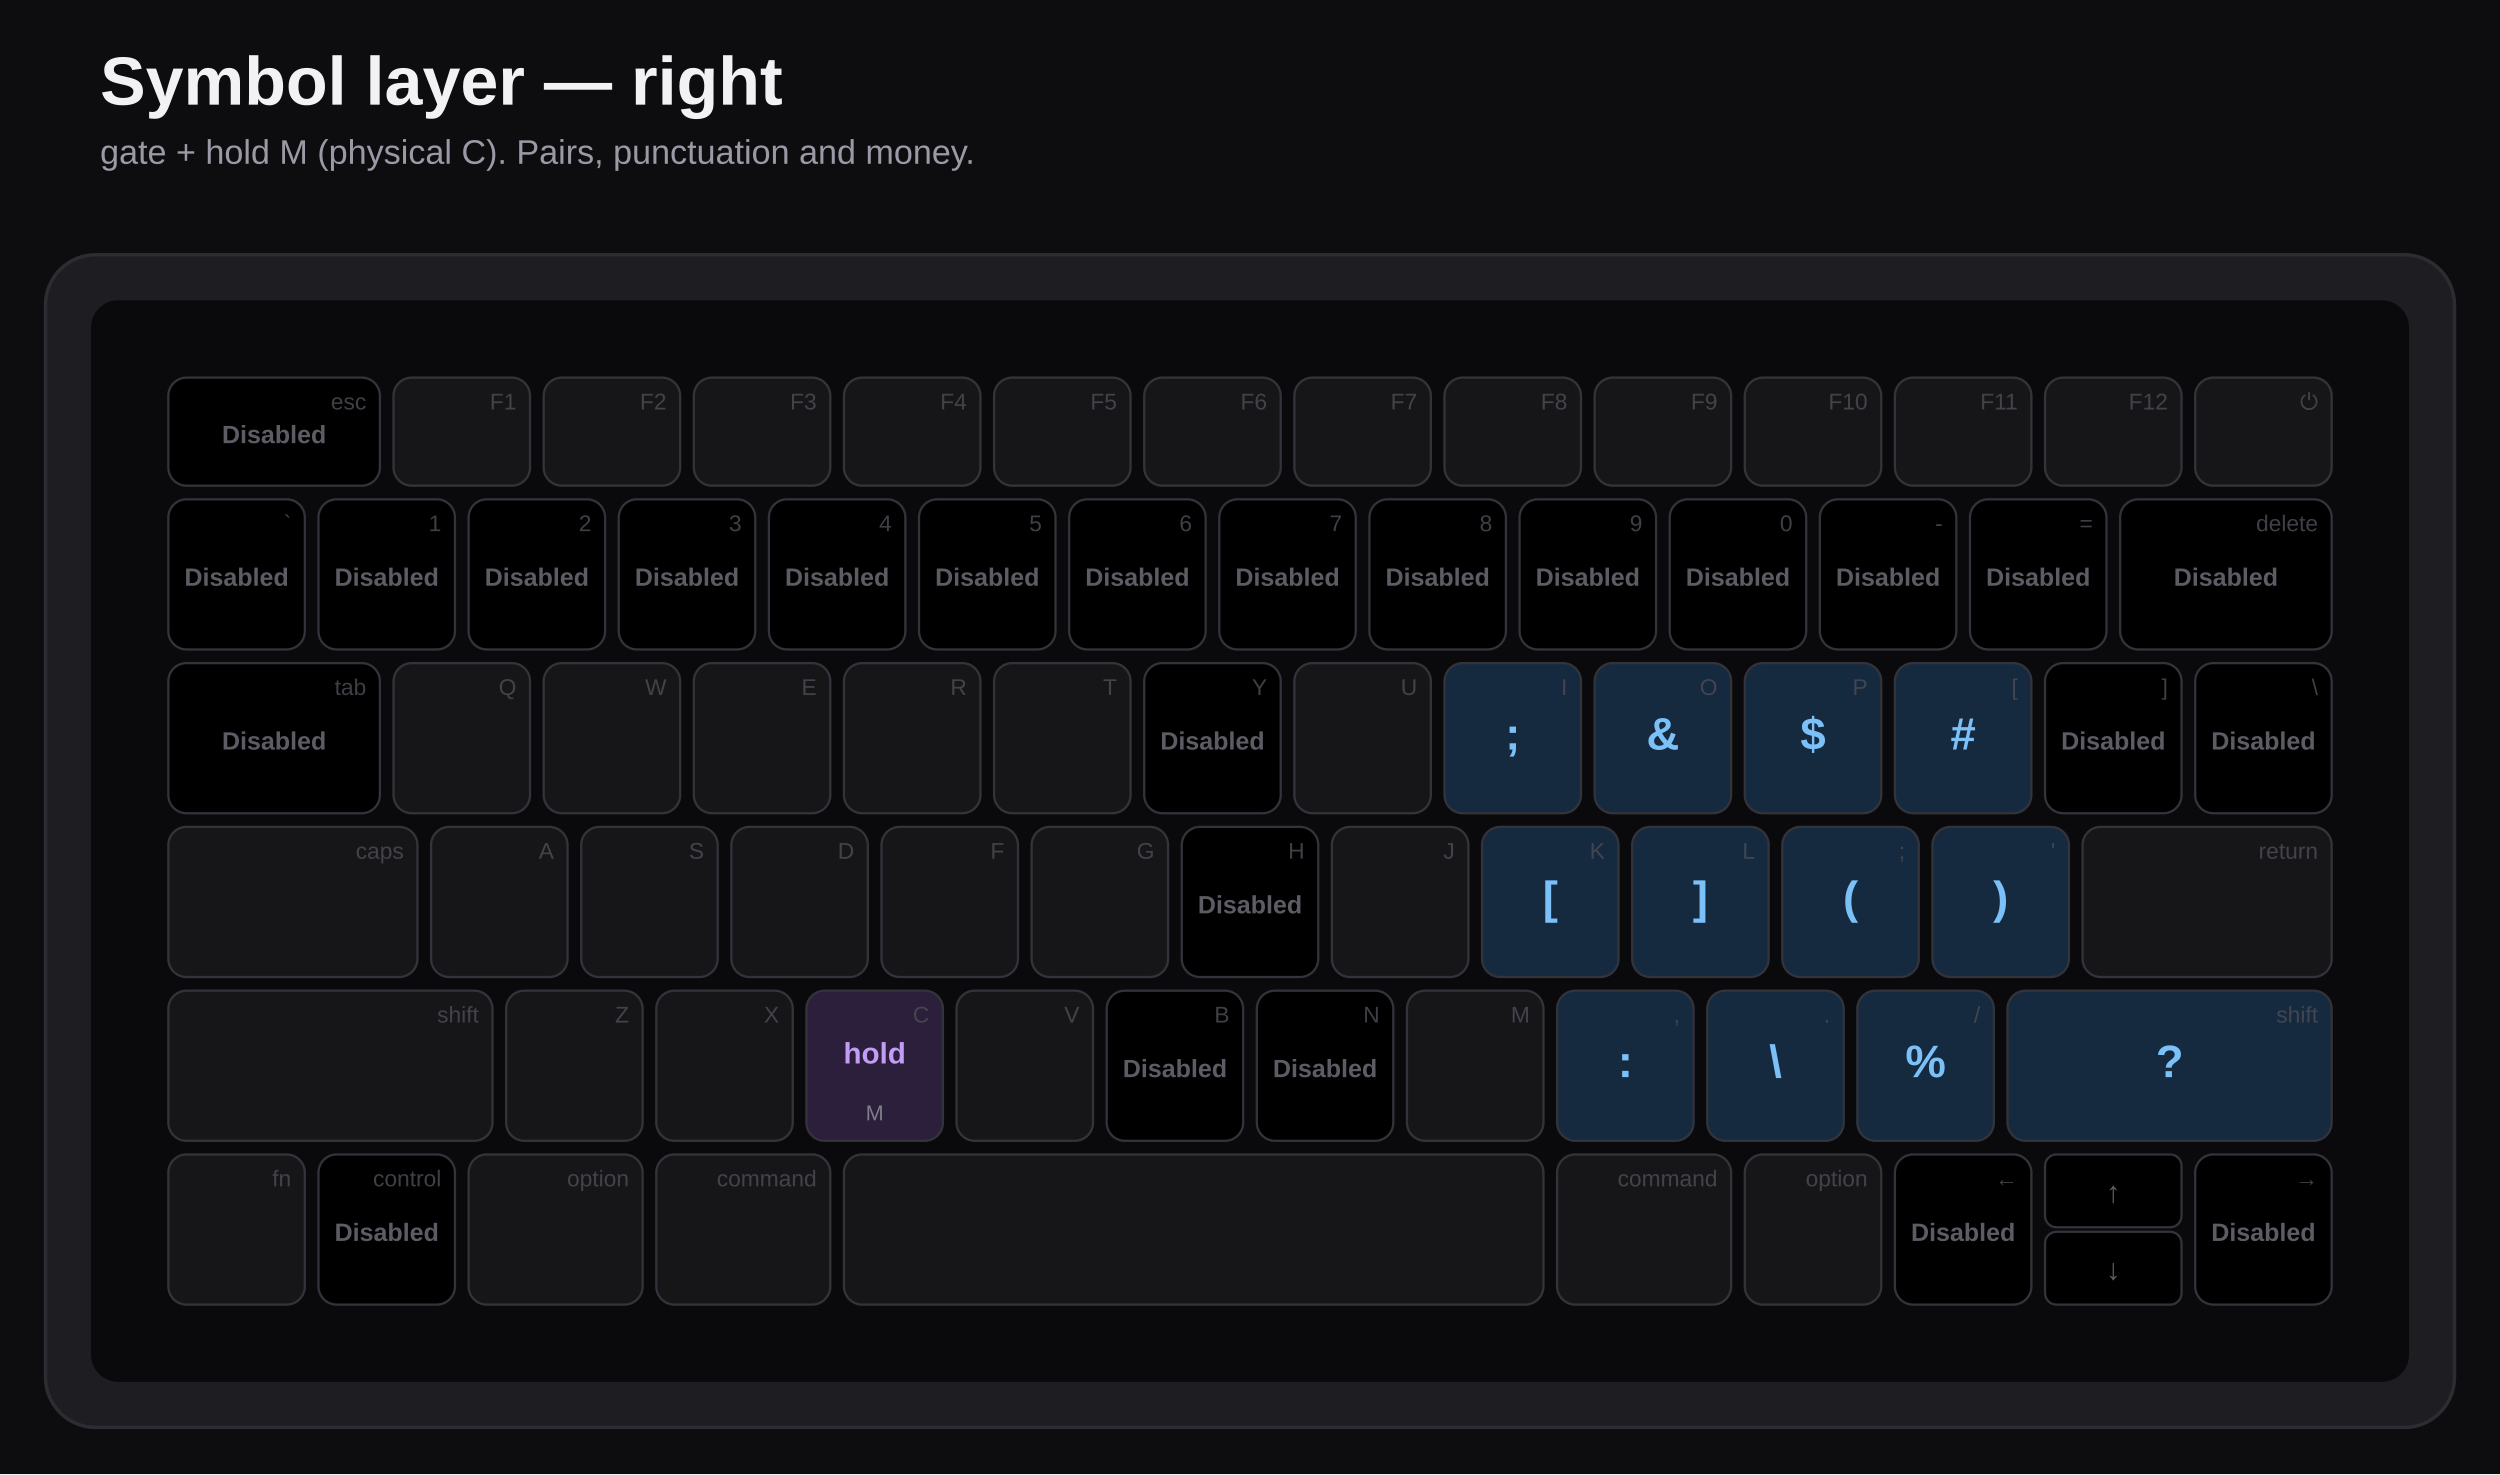
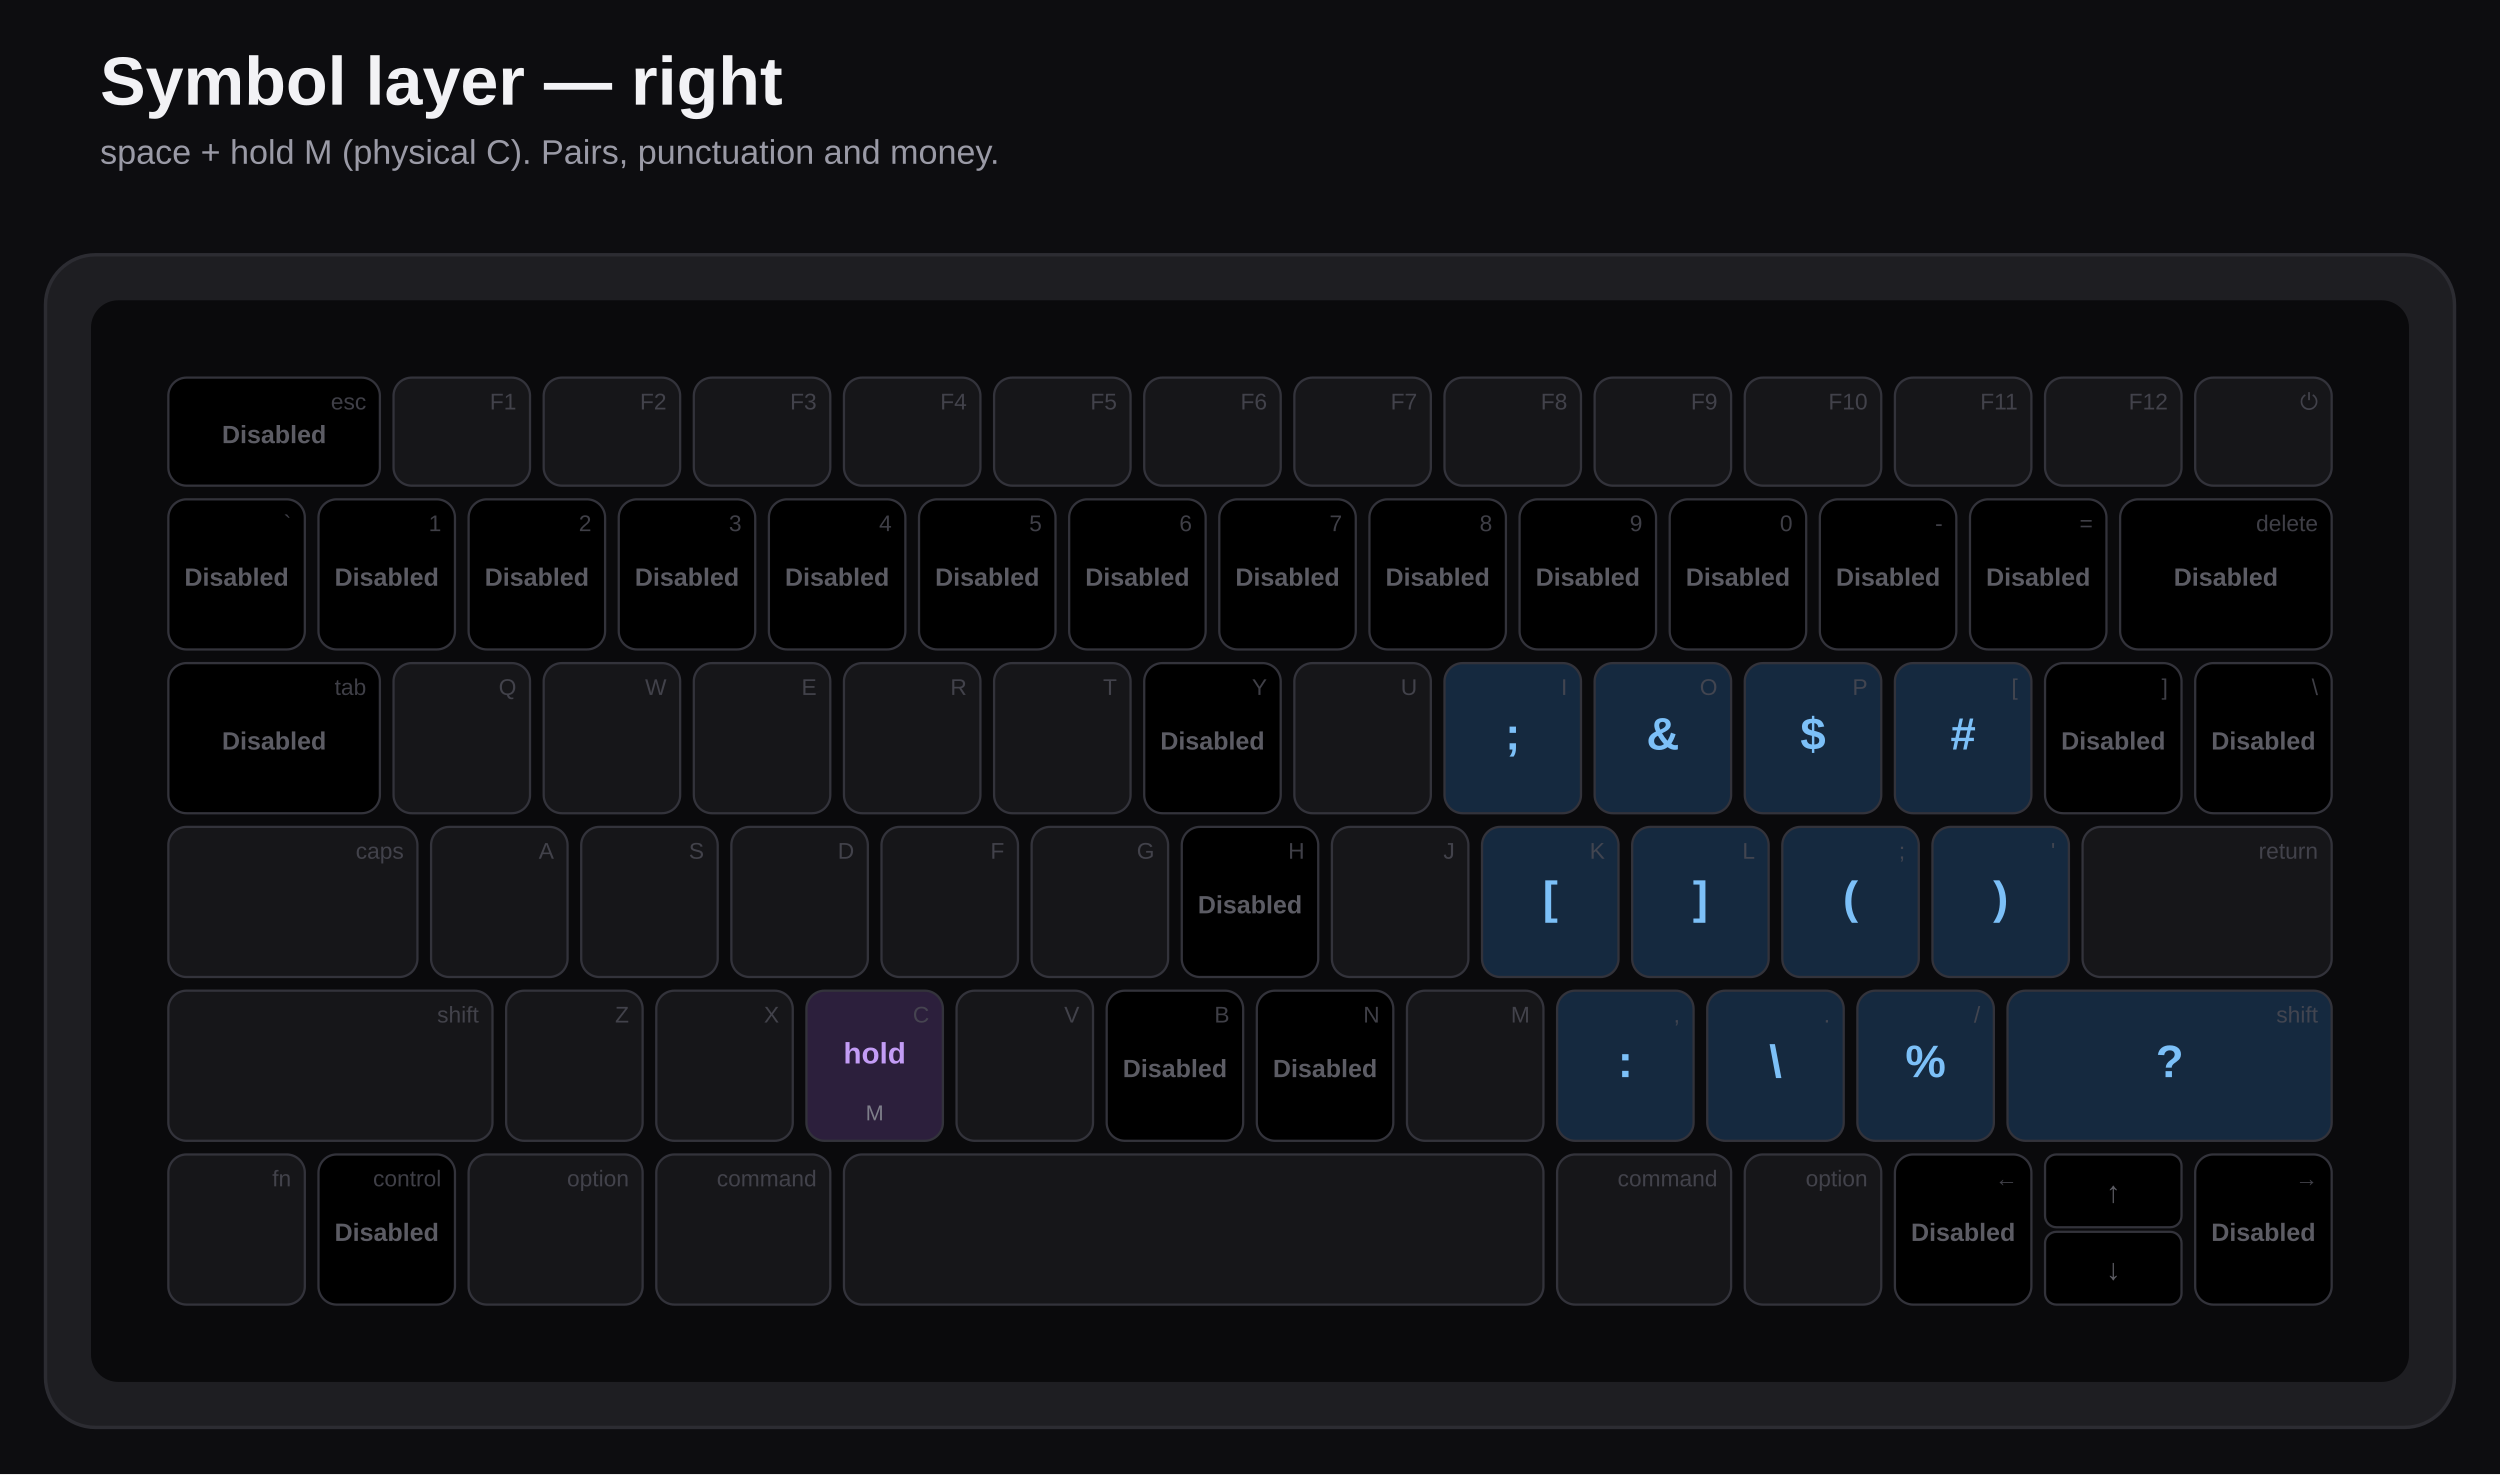
<svg xmlns="http://www.w3.org/2000/svg" width="1099" height="648" viewBox="0 0 1099 648" role="img" aria-label="Symbol layer — right layer of the splitmac">
  <rect width="1099" height="648" fill="#0d0d10" />
  <text x="44.0" y="46.0" fill="#f2f2f5" font-size="30" font-weight="700" text-anchor="start" opacity="1.0" font-family="-apple-system, BlinkMacSystemFont, 'SF Pro Text', 'Helvetica Neue', Arial, sans-serif">Symbol layer — right</text>
-   <text x="44.0" y="72.0" fill="#9a9aa6" font-size="15" font-weight="400" text-anchor="start" opacity="1.0" font-family="-apple-system, BlinkMacSystemFont, 'SF Pro Text', 'Helvetica Neue', Arial, sans-serif">gate + hold M (physical C). Pairs, punctuation and money.</text>
+   <text x="44.0" y="72.0" fill="#9a9aa6" font-size="15" font-weight="400" text-anchor="start" opacity="1.0" font-family="-apple-system, BlinkMacSystemFont, 'SF Pro Text', 'Helvetica Neue', Arial, sans-serif">space + hold M (physical C). Pairs, punctuation and money.</text>
  <rect x="20.0" y="112.0" width="1059.0" height="515.5" rx="22" fill="#1e1e22" stroke="#2c2c32" stroke-width="1.5" />
  <rect x="40.0" y="132.0" width="1019.0" height="475.5" rx="12" fill="#0a0a0c" />
  <rect x="74.0" y="166.0" width="93.0" height="47.5" rx="8" fill="#000000" stroke="#33333b" stroke-width="1" />
  <text x="161.0" y="180.0" fill="#4a4a53" font-size="10" font-weight="500" text-anchor="end" opacity="0.85" font-family="-apple-system, BlinkMacSystemFont, 'SF Pro Text', 'Helvetica Neue', Arial, sans-serif">esc</text>
  <text x="120.5" y="194.8" fill="#5c5c64" font-size="11" font-weight="600" text-anchor="middle" opacity="1.0" font-family="-apple-system, BlinkMacSystemFont, 'SF Pro Text', 'Helvetica Neue', Arial, sans-serif">Disabled</text>
  <rect x="173.0" y="166.0" width="60.0" height="47.5" rx="8" fill="#161619" stroke="#33333b" stroke-width="1" />
  <text x="227.0" y="180.0" fill="#4a4a53" font-size="10" font-weight="500" text-anchor="end" opacity="0.85" font-family="-apple-system, BlinkMacSystemFont, 'SF Pro Text', 'Helvetica Neue', Arial, sans-serif">F1</text>
  <rect x="239.0" y="166.0" width="60.0" height="47.5" rx="8" fill="#161619" stroke="#33333b" stroke-width="1" />
  <text x="293.0" y="180.0" fill="#4a4a53" font-size="10" font-weight="500" text-anchor="end" opacity="0.85" font-family="-apple-system, BlinkMacSystemFont, 'SF Pro Text', 'Helvetica Neue', Arial, sans-serif">F2</text>
  <rect x="305.0" y="166.0" width="60.0" height="47.5" rx="8" fill="#161619" stroke="#33333b" stroke-width="1" />
  <text x="359.0" y="180.0" fill="#4a4a53" font-size="10" font-weight="500" text-anchor="end" opacity="0.85" font-family="-apple-system, BlinkMacSystemFont, 'SF Pro Text', 'Helvetica Neue', Arial, sans-serif">F3</text>
  <rect x="371.0" y="166.0" width="60.0" height="47.5" rx="8" fill="#161619" stroke="#33333b" stroke-width="1" />
  <text x="425.0" y="180.0" fill="#4a4a53" font-size="10" font-weight="500" text-anchor="end" opacity="0.85" font-family="-apple-system, BlinkMacSystemFont, 'SF Pro Text', 'Helvetica Neue', Arial, sans-serif">F4</text>
  <rect x="437.0" y="166.0" width="60.0" height="47.5" rx="8" fill="#161619" stroke="#33333b" stroke-width="1" />
  <text x="491.0" y="180.0" fill="#4a4a53" font-size="10" font-weight="500" text-anchor="end" opacity="0.85" font-family="-apple-system, BlinkMacSystemFont, 'SF Pro Text', 'Helvetica Neue', Arial, sans-serif">F5</text>
  <rect x="503.0" y="166.0" width="60.0" height="47.5" rx="8" fill="#161619" stroke="#33333b" stroke-width="1" />
  <text x="557.0" y="180.0" fill="#4a4a53" font-size="10" font-weight="500" text-anchor="end" opacity="0.85" font-family="-apple-system, BlinkMacSystemFont, 'SF Pro Text', 'Helvetica Neue', Arial, sans-serif">F6</text>
  <rect x="569.0" y="166.0" width="60.0" height="47.5" rx="8" fill="#161619" stroke="#33333b" stroke-width="1" />
  <text x="623.0" y="180.0" fill="#4a4a53" font-size="10" font-weight="500" text-anchor="end" opacity="0.85" font-family="-apple-system, BlinkMacSystemFont, 'SF Pro Text', 'Helvetica Neue', Arial, sans-serif">F7</text>
  <rect x="635.0" y="166.0" width="60.0" height="47.5" rx="8" fill="#161619" stroke="#33333b" stroke-width="1" />
  <text x="689.0" y="180.0" fill="#4a4a53" font-size="10" font-weight="500" text-anchor="end" opacity="0.85" font-family="-apple-system, BlinkMacSystemFont, 'SF Pro Text', 'Helvetica Neue', Arial, sans-serif">F8</text>
  <rect x="701.0" y="166.0" width="60.0" height="47.5" rx="8" fill="#161619" stroke="#33333b" stroke-width="1" />
  <text x="755.0" y="180.0" fill="#4a4a53" font-size="10" font-weight="500" text-anchor="end" opacity="0.85" font-family="-apple-system, BlinkMacSystemFont, 'SF Pro Text', 'Helvetica Neue', Arial, sans-serif">F9</text>
  <rect x="767.0" y="166.0" width="60.0" height="47.5" rx="8" fill="#161619" stroke="#33333b" stroke-width="1" />
  <text x="821.0" y="180.0" fill="#4a4a53" font-size="10" font-weight="500" text-anchor="end" opacity="0.85" font-family="-apple-system, BlinkMacSystemFont, 'SF Pro Text', 'Helvetica Neue', Arial, sans-serif">F10</text>
  <rect x="833.0" y="166.0" width="60.0" height="47.5" rx="8" fill="#161619" stroke="#33333b" stroke-width="1" />
  <text x="887.0" y="180.0" fill="#4a4a53" font-size="10" font-weight="500" text-anchor="end" opacity="0.85" font-family="-apple-system, BlinkMacSystemFont, 'SF Pro Text', 'Helvetica Neue', Arial, sans-serif">F11</text>
  <rect x="899.0" y="166.0" width="60.0" height="47.5" rx="8" fill="#161619" stroke="#33333b" stroke-width="1" />
  <text x="953.0" y="180.0" fill="#4a4a53" font-size="10" font-weight="500" text-anchor="end" opacity="0.85" font-family="-apple-system, BlinkMacSystemFont, 'SF Pro Text', 'Helvetica Neue', Arial, sans-serif">F12</text>
  <rect x="965.0" y="166.0" width="60.0" height="47.5" rx="8" fill="#161619" stroke="#33333b" stroke-width="1" />
  <text x="1019.0" y="180.0" fill="#4a4a53" font-size="10" font-weight="500" text-anchor="end" opacity="0.85" font-family="-apple-system, BlinkMacSystemFont, 'SF Pro Text', 'Helvetica Neue', Arial, sans-serif">⏻</text>
  <rect x="74.0" y="219.5" width="60.0" height="66.0" rx="8" fill="#000000" stroke="#33333b" stroke-width="1" />
  <text x="128.0" y="233.5" fill="#4a4a53" font-size="10" font-weight="500" text-anchor="end" opacity="0.85" font-family="-apple-system, BlinkMacSystemFont, 'SF Pro Text', 'Helvetica Neue', Arial, sans-serif">`</text>
  <text x="104.0" y="257.5" fill="#5c5c64" font-size="11" font-weight="600" text-anchor="middle" opacity="1.0" font-family="-apple-system, BlinkMacSystemFont, 'SF Pro Text', 'Helvetica Neue', Arial, sans-serif">Disabled</text>
  <rect x="140.0" y="219.5" width="60.0" height="66.0" rx="8" fill="#000000" stroke="#33333b" stroke-width="1" />
  <text x="194.0" y="233.5" fill="#4a4a53" font-size="10" font-weight="500" text-anchor="end" opacity="0.85" font-family="-apple-system, BlinkMacSystemFont, 'SF Pro Text', 'Helvetica Neue', Arial, sans-serif">1</text>
  <text x="170.0" y="257.5" fill="#5c5c64" font-size="11" font-weight="600" text-anchor="middle" opacity="1.0" font-family="-apple-system, BlinkMacSystemFont, 'SF Pro Text', 'Helvetica Neue', Arial, sans-serif">Disabled</text>
  <rect x="206.0" y="219.5" width="60.0" height="66.0" rx="8" fill="#000000" stroke="#33333b" stroke-width="1" />
  <text x="260.0" y="233.5" fill="#4a4a53" font-size="10" font-weight="500" text-anchor="end" opacity="0.85" font-family="-apple-system, BlinkMacSystemFont, 'SF Pro Text', 'Helvetica Neue', Arial, sans-serif">2</text>
  <text x="236.0" y="257.5" fill="#5c5c64" font-size="11" font-weight="600" text-anchor="middle" opacity="1.0" font-family="-apple-system, BlinkMacSystemFont, 'SF Pro Text', 'Helvetica Neue', Arial, sans-serif">Disabled</text>
  <rect x="272.0" y="219.5" width="60.0" height="66.0" rx="8" fill="#000000" stroke="#33333b" stroke-width="1" />
  <text x="326.0" y="233.5" fill="#4a4a53" font-size="10" font-weight="500" text-anchor="end" opacity="0.85" font-family="-apple-system, BlinkMacSystemFont, 'SF Pro Text', 'Helvetica Neue', Arial, sans-serif">3</text>
  <text x="302.0" y="257.5" fill="#5c5c64" font-size="11" font-weight="600" text-anchor="middle" opacity="1.0" font-family="-apple-system, BlinkMacSystemFont, 'SF Pro Text', 'Helvetica Neue', Arial, sans-serif">Disabled</text>
  <rect x="338.0" y="219.5" width="60.0" height="66.0" rx="8" fill="#000000" stroke="#33333b" stroke-width="1" />
  <text x="392.0" y="233.5" fill="#4a4a53" font-size="10" font-weight="500" text-anchor="end" opacity="0.85" font-family="-apple-system, BlinkMacSystemFont, 'SF Pro Text', 'Helvetica Neue', Arial, sans-serif">4</text>
  <text x="368.0" y="257.5" fill="#5c5c64" font-size="11" font-weight="600" text-anchor="middle" opacity="1.0" font-family="-apple-system, BlinkMacSystemFont, 'SF Pro Text', 'Helvetica Neue', Arial, sans-serif">Disabled</text>
  <rect x="404.0" y="219.5" width="60.0" height="66.0" rx="8" fill="#000000" stroke="#33333b" stroke-width="1" />
  <text x="458.0" y="233.5" fill="#4a4a53" font-size="10" font-weight="500" text-anchor="end" opacity="0.85" font-family="-apple-system, BlinkMacSystemFont, 'SF Pro Text', 'Helvetica Neue', Arial, sans-serif">5</text>
  <text x="434.0" y="257.5" fill="#5c5c64" font-size="11" font-weight="600" text-anchor="middle" opacity="1.0" font-family="-apple-system, BlinkMacSystemFont, 'SF Pro Text', 'Helvetica Neue', Arial, sans-serif">Disabled</text>
  <rect x="470.0" y="219.5" width="60.0" height="66.0" rx="8" fill="#000000" stroke="#33333b" stroke-width="1" />
  <text x="524.0" y="233.5" fill="#4a4a53" font-size="10" font-weight="500" text-anchor="end" opacity="0.85" font-family="-apple-system, BlinkMacSystemFont, 'SF Pro Text', 'Helvetica Neue', Arial, sans-serif">6</text>
  <text x="500.0" y="257.5" fill="#5c5c64" font-size="11" font-weight="600" text-anchor="middle" opacity="1.0" font-family="-apple-system, BlinkMacSystemFont, 'SF Pro Text', 'Helvetica Neue', Arial, sans-serif">Disabled</text>
  <rect x="536.0" y="219.5" width="60.0" height="66.0" rx="8" fill="#000000" stroke="#33333b" stroke-width="1" />
  <text x="590.0" y="233.5" fill="#4a4a53" font-size="10" font-weight="500" text-anchor="end" opacity="0.85" font-family="-apple-system, BlinkMacSystemFont, 'SF Pro Text', 'Helvetica Neue', Arial, sans-serif">7</text>
  <text x="566.0" y="257.5" fill="#5c5c64" font-size="11" font-weight="600" text-anchor="middle" opacity="1.0" font-family="-apple-system, BlinkMacSystemFont, 'SF Pro Text', 'Helvetica Neue', Arial, sans-serif">Disabled</text>
  <rect x="602.0" y="219.5" width="60.0" height="66.0" rx="8" fill="#000000" stroke="#33333b" stroke-width="1" />
  <text x="656.0" y="233.5" fill="#4a4a53" font-size="10" font-weight="500" text-anchor="end" opacity="0.85" font-family="-apple-system, BlinkMacSystemFont, 'SF Pro Text', 'Helvetica Neue', Arial, sans-serif">8</text>
  <text x="632.0" y="257.5" fill="#5c5c64" font-size="11" font-weight="600" text-anchor="middle" opacity="1.0" font-family="-apple-system, BlinkMacSystemFont, 'SF Pro Text', 'Helvetica Neue', Arial, sans-serif">Disabled</text>
  <rect x="668.0" y="219.5" width="60.0" height="66.0" rx="8" fill="#000000" stroke="#33333b" stroke-width="1" />
  <text x="722.0" y="233.5" fill="#4a4a53" font-size="10" font-weight="500" text-anchor="end" opacity="0.85" font-family="-apple-system, BlinkMacSystemFont, 'SF Pro Text', 'Helvetica Neue', Arial, sans-serif">9</text>
  <text x="698.0" y="257.5" fill="#5c5c64" font-size="11" font-weight="600" text-anchor="middle" opacity="1.0" font-family="-apple-system, BlinkMacSystemFont, 'SF Pro Text', 'Helvetica Neue', Arial, sans-serif">Disabled</text>
  <rect x="734.0" y="219.5" width="60.0" height="66.0" rx="8" fill="#000000" stroke="#33333b" stroke-width="1" />
  <text x="788.0" y="233.5" fill="#4a4a53" font-size="10" font-weight="500" text-anchor="end" opacity="0.85" font-family="-apple-system, BlinkMacSystemFont, 'SF Pro Text', 'Helvetica Neue', Arial, sans-serif">0</text>
  <text x="764.0" y="257.5" fill="#5c5c64" font-size="11" font-weight="600" text-anchor="middle" opacity="1.0" font-family="-apple-system, BlinkMacSystemFont, 'SF Pro Text', 'Helvetica Neue', Arial, sans-serif">Disabled</text>
  <rect x="800.0" y="219.5" width="60.0" height="66.0" rx="8" fill="#000000" stroke="#33333b" stroke-width="1" />
  <text x="854.0" y="233.5" fill="#4a4a53" font-size="10" font-weight="500" text-anchor="end" opacity="0.85" font-family="-apple-system, BlinkMacSystemFont, 'SF Pro Text', 'Helvetica Neue', Arial, sans-serif">-</text>
  <text x="830.0" y="257.5" fill="#5c5c64" font-size="11" font-weight="600" text-anchor="middle" opacity="1.0" font-family="-apple-system, BlinkMacSystemFont, 'SF Pro Text', 'Helvetica Neue', Arial, sans-serif">Disabled</text>
  <rect x="866.0" y="219.5" width="60.0" height="66.0" rx="8" fill="#000000" stroke="#33333b" stroke-width="1" />
  <text x="920.0" y="233.5" fill="#4a4a53" font-size="10" font-weight="500" text-anchor="end" opacity="0.85" font-family="-apple-system, BlinkMacSystemFont, 'SF Pro Text', 'Helvetica Neue', Arial, sans-serif">=</text>
  <text x="896.0" y="257.5" fill="#5c5c64" font-size="11" font-weight="600" text-anchor="middle" opacity="1.0" font-family="-apple-system, BlinkMacSystemFont, 'SF Pro Text', 'Helvetica Neue', Arial, sans-serif">Disabled</text>
  <rect x="932.0" y="219.5" width="93.0" height="66.0" rx="8" fill="#000000" stroke="#33333b" stroke-width="1" />
  <text x="1019.0" y="233.5" fill="#4a4a53" font-size="10" font-weight="500" text-anchor="end" opacity="0.85" font-family="-apple-system, BlinkMacSystemFont, 'SF Pro Text', 'Helvetica Neue', Arial, sans-serif">delete</text>
  <text x="978.5" y="257.5" fill="#5c5c64" font-size="11" font-weight="600" text-anchor="middle" opacity="1.0" font-family="-apple-system, BlinkMacSystemFont, 'SF Pro Text', 'Helvetica Neue', Arial, sans-serif">Disabled</text>
  <rect x="74.0" y="291.5" width="93.0" height="66.0" rx="8" fill="#000000" stroke="#33333b" stroke-width="1" />
  <text x="161.0" y="305.5" fill="#4a4a53" font-size="10" font-weight="500" text-anchor="end" opacity="0.85" font-family="-apple-system, BlinkMacSystemFont, 'SF Pro Text', 'Helvetica Neue', Arial, sans-serif">tab</text>
  <text x="120.5" y="329.5" fill="#5c5c64" font-size="11" font-weight="600" text-anchor="middle" opacity="1.0" font-family="-apple-system, BlinkMacSystemFont, 'SF Pro Text', 'Helvetica Neue', Arial, sans-serif">Disabled</text>
  <rect x="173.0" y="291.5" width="60.0" height="66.0" rx="8" fill="#161619" stroke="#33333b" stroke-width="1" />
  <text x="227.0" y="305.5" fill="#4a4a53" font-size="10" font-weight="500" text-anchor="end" opacity="0.85" font-family="-apple-system, BlinkMacSystemFont, 'SF Pro Text', 'Helvetica Neue', Arial, sans-serif">Q</text>
  <rect x="239.0" y="291.5" width="60.0" height="66.0" rx="8" fill="#161619" stroke="#33333b" stroke-width="1" />
  <text x="293.0" y="305.5" fill="#4a4a53" font-size="10" font-weight="500" text-anchor="end" opacity="0.85" font-family="-apple-system, BlinkMacSystemFont, 'SF Pro Text', 'Helvetica Neue', Arial, sans-serif">W</text>
  <rect x="305.0" y="291.5" width="60.0" height="66.0" rx="8" fill="#161619" stroke="#33333b" stroke-width="1" />
  <text x="359.0" y="305.5" fill="#4a4a53" font-size="10" font-weight="500" text-anchor="end" opacity="0.85" font-family="-apple-system, BlinkMacSystemFont, 'SF Pro Text', 'Helvetica Neue', Arial, sans-serif">E</text>
  <rect x="371.0" y="291.5" width="60.0" height="66.0" rx="8" fill="#161619" stroke="#33333b" stroke-width="1" />
  <text x="425.0" y="305.5" fill="#4a4a53" font-size="10" font-weight="500" text-anchor="end" opacity="0.85" font-family="-apple-system, BlinkMacSystemFont, 'SF Pro Text', 'Helvetica Neue', Arial, sans-serif">R</text>
  <rect x="437.0" y="291.5" width="60.0" height="66.0" rx="8" fill="#161619" stroke="#33333b" stroke-width="1" />
  <text x="491.0" y="305.5" fill="#4a4a53" font-size="10" font-weight="500" text-anchor="end" opacity="0.85" font-family="-apple-system, BlinkMacSystemFont, 'SF Pro Text', 'Helvetica Neue', Arial, sans-serif">T</text>
  <rect x="503.0" y="291.5" width="60.0" height="66.0" rx="8" fill="#000000" stroke="#33333b" stroke-width="1" />
  <text x="557.0" y="305.5" fill="#4a4a53" font-size="10" font-weight="500" text-anchor="end" opacity="0.85" font-family="-apple-system, BlinkMacSystemFont, 'SF Pro Text', 'Helvetica Neue', Arial, sans-serif">Y</text>
  <text x="533.0" y="329.5" fill="#5c5c64" font-size="11" font-weight="600" text-anchor="middle" opacity="1.0" font-family="-apple-system, BlinkMacSystemFont, 'SF Pro Text', 'Helvetica Neue', Arial, sans-serif">Disabled</text>
  <rect x="569.0" y="291.5" width="60.0" height="66.0" rx="8" fill="#161619" stroke="#33333b" stroke-width="1" />
  <text x="623.0" y="305.5" fill="#4a4a53" font-size="10" font-weight="500" text-anchor="end" opacity="0.85" font-family="-apple-system, BlinkMacSystemFont, 'SF Pro Text', 'Helvetica Neue', Arial, sans-serif">U</text>
  <rect x="635.0" y="291.5" width="60.0" height="66.0" rx="8" fill="#15293f" stroke="#33333b" stroke-width="1" />
  <text x="689.0" y="305.5" fill="#4a4a53" font-size="10" font-weight="500" text-anchor="end" opacity="0.85" font-family="-apple-system, BlinkMacSystemFont, 'SF Pro Text', 'Helvetica Neue', Arial, sans-serif">I</text>
  <text x="665.0" y="329.5" fill="#7cc0f8" font-size="20" font-weight="700" text-anchor="middle" opacity="1.0" font-family="-apple-system, BlinkMacSystemFont, 'SF Pro Text', 'Helvetica Neue', Arial, sans-serif">;</text>
  <rect x="701.0" y="291.5" width="60.0" height="66.0" rx="8" fill="#15293f" stroke="#33333b" stroke-width="1" />
  <text x="755.0" y="305.5" fill="#4a4a53" font-size="10" font-weight="500" text-anchor="end" opacity="0.85" font-family="-apple-system, BlinkMacSystemFont, 'SF Pro Text', 'Helvetica Neue', Arial, sans-serif">O</text>
  <text x="731.0" y="329.5" fill="#7cc0f8" font-size="20" font-weight="700" text-anchor="middle" opacity="1.0" font-family="-apple-system, BlinkMacSystemFont, 'SF Pro Text', 'Helvetica Neue', Arial, sans-serif">&amp;</text>
  <rect x="767.0" y="291.5" width="60.0" height="66.0" rx="8" fill="#15293f" stroke="#33333b" stroke-width="1" />
  <text x="821.0" y="305.5" fill="#4a4a53" font-size="10" font-weight="500" text-anchor="end" opacity="0.85" font-family="-apple-system, BlinkMacSystemFont, 'SF Pro Text', 'Helvetica Neue', Arial, sans-serif">P</text>
  <text x="797.0" y="329.5" fill="#7cc0f8" font-size="20" font-weight="700" text-anchor="middle" opacity="1.0" font-family="-apple-system, BlinkMacSystemFont, 'SF Pro Text', 'Helvetica Neue', Arial, sans-serif">$</text>
  <rect x="833.0" y="291.5" width="60.0" height="66.0" rx="8" fill="#15293f" stroke="#33333b" stroke-width="1" />
  <text x="887.0" y="305.5" fill="#4a4a53" font-size="10" font-weight="500" text-anchor="end" opacity="0.85" font-family="-apple-system, BlinkMacSystemFont, 'SF Pro Text', 'Helvetica Neue', Arial, sans-serif">[</text>
  <text x="863.0" y="329.5" fill="#7cc0f8" font-size="20" font-weight="700" text-anchor="middle" opacity="1.0" font-family="-apple-system, BlinkMacSystemFont, 'SF Pro Text', 'Helvetica Neue', Arial, sans-serif">#</text>
  <rect x="899.0" y="291.5" width="60.0" height="66.0" rx="8" fill="#000000" stroke="#33333b" stroke-width="1" />
  <text x="953.0" y="305.5" fill="#4a4a53" font-size="10" font-weight="500" text-anchor="end" opacity="0.85" font-family="-apple-system, BlinkMacSystemFont, 'SF Pro Text', 'Helvetica Neue', Arial, sans-serif">]</text>
  <text x="929.0" y="329.5" fill="#5c5c64" font-size="11" font-weight="600" text-anchor="middle" opacity="1.0" font-family="-apple-system, BlinkMacSystemFont, 'SF Pro Text', 'Helvetica Neue', Arial, sans-serif">Disabled</text>
  <rect x="965.0" y="291.5" width="60.0" height="66.0" rx="8" fill="#000000" stroke="#33333b" stroke-width="1" />
  <text x="1019.0" y="305.5" fill="#4a4a53" font-size="10" font-weight="500" text-anchor="end" opacity="0.85" font-family="-apple-system, BlinkMacSystemFont, 'SF Pro Text', 'Helvetica Neue', Arial, sans-serif">\</text>
  <text x="995.0" y="329.5" fill="#5c5c64" font-size="11" font-weight="600" text-anchor="middle" opacity="1.0" font-family="-apple-system, BlinkMacSystemFont, 'SF Pro Text', 'Helvetica Neue', Arial, sans-serif">Disabled</text>
  <rect x="74.0" y="363.5" width="109.5" height="66.0" rx="8" fill="#161619" stroke="#33333b" stroke-width="1" />
  <text x="177.5" y="377.5" fill="#4a4a53" font-size="10" font-weight="500" text-anchor="end" opacity="0.85" font-family="-apple-system, BlinkMacSystemFont, 'SF Pro Text', 'Helvetica Neue', Arial, sans-serif">caps</text>
  <rect x="189.5" y="363.5" width="60.0" height="66.0" rx="8" fill="#161619" stroke="#33333b" stroke-width="1" />
  <text x="243.5" y="377.5" fill="#4a4a53" font-size="10" font-weight="500" text-anchor="end" opacity="0.85" font-family="-apple-system, BlinkMacSystemFont, 'SF Pro Text', 'Helvetica Neue', Arial, sans-serif">A</text>
  <rect x="255.5" y="363.5" width="60.0" height="66.0" rx="8" fill="#161619" stroke="#33333b" stroke-width="1" />
  <text x="309.5" y="377.5" fill="#4a4a53" font-size="10" font-weight="500" text-anchor="end" opacity="0.85" font-family="-apple-system, BlinkMacSystemFont, 'SF Pro Text', 'Helvetica Neue', Arial, sans-serif">S</text>
  <rect x="321.5" y="363.5" width="60.0" height="66.0" rx="8" fill="#161619" stroke="#33333b" stroke-width="1" />
  <text x="375.5" y="377.5" fill="#4a4a53" font-size="10" font-weight="500" text-anchor="end" opacity="0.85" font-family="-apple-system, BlinkMacSystemFont, 'SF Pro Text', 'Helvetica Neue', Arial, sans-serif">D</text>
  <rect x="387.5" y="363.5" width="60.0" height="66.0" rx="8" fill="#161619" stroke="#33333b" stroke-width="1" />
  <text x="441.5" y="377.5" fill="#4a4a53" font-size="10" font-weight="500" text-anchor="end" opacity="0.85" font-family="-apple-system, BlinkMacSystemFont, 'SF Pro Text', 'Helvetica Neue', Arial, sans-serif">F</text>
  <rect x="453.5" y="363.5" width="60.0" height="66.0" rx="8" fill="#161619" stroke="#33333b" stroke-width="1" />
  <text x="507.5" y="377.5" fill="#4a4a53" font-size="10" font-weight="500" text-anchor="end" opacity="0.85" font-family="-apple-system, BlinkMacSystemFont, 'SF Pro Text', 'Helvetica Neue', Arial, sans-serif">G</text>
  <rect x="519.5" y="363.5" width="60.0" height="66.0" rx="8" fill="#000000" stroke="#33333b" stroke-width="1" />
  <text x="573.5" y="377.5" fill="#4a4a53" font-size="10" font-weight="500" text-anchor="end" opacity="0.85" font-family="-apple-system, BlinkMacSystemFont, 'SF Pro Text', 'Helvetica Neue', Arial, sans-serif">H</text>
  <text x="549.5" y="401.5" fill="#5c5c64" font-size="11" font-weight="600" text-anchor="middle" opacity="1.0" font-family="-apple-system, BlinkMacSystemFont, 'SF Pro Text', 'Helvetica Neue', Arial, sans-serif">Disabled</text>
  <rect x="585.5" y="363.5" width="60.0" height="66.0" rx="8" fill="#161619" stroke="#33333b" stroke-width="1" />
  <text x="639.5" y="377.5" fill="#4a4a53" font-size="10" font-weight="500" text-anchor="end" opacity="0.85" font-family="-apple-system, BlinkMacSystemFont, 'SF Pro Text', 'Helvetica Neue', Arial, sans-serif">J</text>
  <rect x="651.5" y="363.5" width="60.0" height="66.0" rx="8" fill="#15293f" stroke="#33333b" stroke-width="1" />
  <text x="705.5" y="377.5" fill="#4a4a53" font-size="10" font-weight="500" text-anchor="end" opacity="0.85" font-family="-apple-system, BlinkMacSystemFont, 'SF Pro Text', 'Helvetica Neue', Arial, sans-serif">K</text>
  <text x="681.5" y="401.5" fill="#7cc0f8" font-size="20" font-weight="700" text-anchor="middle" opacity="1.0" font-family="-apple-system, BlinkMacSystemFont, 'SF Pro Text', 'Helvetica Neue', Arial, sans-serif">[</text>
  <rect x="717.5" y="363.5" width="60.0" height="66.0" rx="8" fill="#15293f" stroke="#33333b" stroke-width="1" />
  <text x="771.5" y="377.5" fill="#4a4a53" font-size="10" font-weight="500" text-anchor="end" opacity="0.85" font-family="-apple-system, BlinkMacSystemFont, 'SF Pro Text', 'Helvetica Neue', Arial, sans-serif">L</text>
  <text x="747.5" y="401.5" fill="#7cc0f8" font-size="20" font-weight="700" text-anchor="middle" opacity="1.0" font-family="-apple-system, BlinkMacSystemFont, 'SF Pro Text', 'Helvetica Neue', Arial, sans-serif">]</text>
  <rect x="783.5" y="363.5" width="60.0" height="66.0" rx="8" fill="#15293f" stroke="#33333b" stroke-width="1" />
  <text x="837.5" y="377.5" fill="#4a4a53" font-size="10" font-weight="500" text-anchor="end" opacity="0.85" font-family="-apple-system, BlinkMacSystemFont, 'SF Pro Text', 'Helvetica Neue', Arial, sans-serif">;</text>
  <text x="813.5" y="401.5" fill="#7cc0f8" font-size="20" font-weight="700" text-anchor="middle" opacity="1.0" font-family="-apple-system, BlinkMacSystemFont, 'SF Pro Text', 'Helvetica Neue', Arial, sans-serif">(</text>
  <rect x="849.5" y="363.5" width="60.0" height="66.0" rx="8" fill="#15293f" stroke="#33333b" stroke-width="1" />
  <text x="903.5" y="377.5" fill="#4a4a53" font-size="10" font-weight="500" text-anchor="end" opacity="0.85" font-family="-apple-system, BlinkMacSystemFont, 'SF Pro Text', 'Helvetica Neue', Arial, sans-serif">'</text>
  <text x="879.5" y="401.5" fill="#7cc0f8" font-size="20" font-weight="700" text-anchor="middle" opacity="1.0" font-family="-apple-system, BlinkMacSystemFont, 'SF Pro Text', 'Helvetica Neue', Arial, sans-serif">)</text>
  <rect x="915.5" y="363.5" width="109.5" height="66.0" rx="8" fill="#161619" stroke="#33333b" stroke-width="1" />
  <text x="1019.0" y="377.5" fill="#4a4a53" font-size="10" font-weight="500" text-anchor="end" opacity="0.85" font-family="-apple-system, BlinkMacSystemFont, 'SF Pro Text', 'Helvetica Neue', Arial, sans-serif">return</text>
  <rect x="74.0" y="435.5" width="142.5" height="66.0" rx="8" fill="#161619" stroke="#33333b" stroke-width="1" />
  <text x="210.5" y="449.5" fill="#4a4a53" font-size="10" font-weight="500" text-anchor="end" opacity="0.85" font-family="-apple-system, BlinkMacSystemFont, 'SF Pro Text', 'Helvetica Neue', Arial, sans-serif">shift</text>
  <rect x="222.5" y="435.5" width="60.0" height="66.0" rx="8" fill="#161619" stroke="#33333b" stroke-width="1" />
  <text x="276.5" y="449.5" fill="#4a4a53" font-size="10" font-weight="500" text-anchor="end" opacity="0.85" font-family="-apple-system, BlinkMacSystemFont, 'SF Pro Text', 'Helvetica Neue', Arial, sans-serif">Z</text>
  <rect x="288.5" y="435.5" width="60.0" height="66.0" rx="8" fill="#161619" stroke="#33333b" stroke-width="1" />
  <text x="342.5" y="449.5" fill="#4a4a53" font-size="10" font-weight="500" text-anchor="end" opacity="0.85" font-family="-apple-system, BlinkMacSystemFont, 'SF Pro Text', 'Helvetica Neue', Arial, sans-serif">X</text>
  <rect x="354.5" y="435.5" width="60.0" height="66.0" rx="8" fill="#2c1f3c" stroke="#33333b" stroke-width="1" />
  <text x="408.5" y="449.5" fill="#4a4a53" font-size="10" font-weight="500" text-anchor="end" opacity="0.85" font-family="-apple-system, BlinkMacSystemFont, 'SF Pro Text', 'Helvetica Neue', Arial, sans-serif">C</text>
  <text x="384.5" y="467.5" fill="#c39cf5" font-size="13" font-weight="600" text-anchor="middle" opacity="1.0" font-family="-apple-system, BlinkMacSystemFont, 'SF Pro Text', 'Helvetica Neue', Arial, sans-serif">hold</text>
  <text x="384.5" y="492.5" fill="#7e7e8a" font-size="9.5" font-weight="500" text-anchor="middle" opacity="1.0" font-family="-apple-system, BlinkMacSystemFont, 'SF Pro Text', 'Helvetica Neue', Arial, sans-serif">M</text>
  <rect x="420.5" y="435.5" width="60.0" height="66.0" rx="8" fill="#161619" stroke="#33333b" stroke-width="1" />
  <text x="474.5" y="449.5" fill="#4a4a53" font-size="10" font-weight="500" text-anchor="end" opacity="0.85" font-family="-apple-system, BlinkMacSystemFont, 'SF Pro Text', 'Helvetica Neue', Arial, sans-serif">V</text>
  <rect x="486.5" y="435.5" width="60.0" height="66.0" rx="8" fill="#000000" stroke="#33333b" stroke-width="1" />
  <text x="540.5" y="449.5" fill="#4a4a53" font-size="10" font-weight="500" text-anchor="end" opacity="0.85" font-family="-apple-system, BlinkMacSystemFont, 'SF Pro Text', 'Helvetica Neue', Arial, sans-serif">B</text>
  <text x="516.5" y="473.5" fill="#5c5c64" font-size="11" font-weight="600" text-anchor="middle" opacity="1.0" font-family="-apple-system, BlinkMacSystemFont, 'SF Pro Text', 'Helvetica Neue', Arial, sans-serif">Disabled</text>
  <rect x="552.5" y="435.5" width="60.0" height="66.0" rx="8" fill="#000000" stroke="#33333b" stroke-width="1" />
  <text x="606.5" y="449.5" fill="#4a4a53" font-size="10" font-weight="500" text-anchor="end" opacity="0.85" font-family="-apple-system, BlinkMacSystemFont, 'SF Pro Text', 'Helvetica Neue', Arial, sans-serif">N</text>
  <text x="582.5" y="473.5" fill="#5c5c64" font-size="11" font-weight="600" text-anchor="middle" opacity="1.0" font-family="-apple-system, BlinkMacSystemFont, 'SF Pro Text', 'Helvetica Neue', Arial, sans-serif">Disabled</text>
  <rect x="618.5" y="435.5" width="60.0" height="66.0" rx="8" fill="#161619" stroke="#33333b" stroke-width="1" />
  <text x="672.5" y="449.5" fill="#4a4a53" font-size="10" font-weight="500" text-anchor="end" opacity="0.85" font-family="-apple-system, BlinkMacSystemFont, 'SF Pro Text', 'Helvetica Neue', Arial, sans-serif">M</text>
  <rect x="684.5" y="435.5" width="60.0" height="66.0" rx="8" fill="#15293f" stroke="#33333b" stroke-width="1" />
  <text x="738.5" y="449.5" fill="#4a4a53" font-size="10" font-weight="500" text-anchor="end" opacity="0.85" font-family="-apple-system, BlinkMacSystemFont, 'SF Pro Text', 'Helvetica Neue', Arial, sans-serif">,</text>
  <text x="714.5" y="473.5" fill="#7cc0f8" font-size="20" font-weight="700" text-anchor="middle" opacity="1.0" font-family="-apple-system, BlinkMacSystemFont, 'SF Pro Text', 'Helvetica Neue', Arial, sans-serif">:</text>
  <rect x="750.5" y="435.5" width="60.0" height="66.0" rx="8" fill="#15293f" stroke="#33333b" stroke-width="1" />
  <text x="804.5" y="449.5" fill="#4a4a53" font-size="10" font-weight="500" text-anchor="end" opacity="0.85" font-family="-apple-system, BlinkMacSystemFont, 'SF Pro Text', 'Helvetica Neue', Arial, sans-serif">.</text>
  <text x="780.5" y="473.5" fill="#7cc0f8" font-size="20" font-weight="700" text-anchor="middle" opacity="1.0" font-family="-apple-system, BlinkMacSystemFont, 'SF Pro Text', 'Helvetica Neue', Arial, sans-serif">\</text>
  <rect x="816.5" y="435.5" width="60.0" height="66.0" rx="8" fill="#15293f" stroke="#33333b" stroke-width="1" />
  <text x="870.5" y="449.5" fill="#4a4a53" font-size="10" font-weight="500" text-anchor="end" opacity="0.85" font-family="-apple-system, BlinkMacSystemFont, 'SF Pro Text', 'Helvetica Neue', Arial, sans-serif">/</text>
  <text x="846.5" y="473.5" fill="#7cc0f8" font-size="20" font-weight="700" text-anchor="middle" opacity="1.0" font-family="-apple-system, BlinkMacSystemFont, 'SF Pro Text', 'Helvetica Neue', Arial, sans-serif">%</text>
  <rect x="882.5" y="435.5" width="142.5" height="66.0" rx="8" fill="#15293f" stroke="#33333b" stroke-width="1" />
  <text x="1019.0" y="449.5" fill="#4a4a53" font-size="10" font-weight="500" text-anchor="end" opacity="0.85" font-family="-apple-system, BlinkMacSystemFont, 'SF Pro Text', 'Helvetica Neue', Arial, sans-serif">shift</text>
  <text x="953.8" y="473.5" fill="#7cc0f8" font-size="20" font-weight="700" text-anchor="middle" opacity="1.0" font-family="-apple-system, BlinkMacSystemFont, 'SF Pro Text', 'Helvetica Neue', Arial, sans-serif">?</text>
  <rect x="74.0" y="507.5" width="60.0" height="66.0" rx="8" fill="#161619" stroke="#33333b" stroke-width="1" />
  <text x="128.0" y="521.5" fill="#4a4a53" font-size="10" font-weight="500" text-anchor="end" opacity="0.85" font-family="-apple-system, BlinkMacSystemFont, 'SF Pro Text', 'Helvetica Neue', Arial, sans-serif">fn</text>
  <rect x="140.0" y="507.5" width="60.0" height="66.0" rx="8" fill="#000000" stroke="#33333b" stroke-width="1" />
  <text x="194.0" y="521.5" fill="#4a4a53" font-size="10" font-weight="500" text-anchor="end" opacity="0.85" font-family="-apple-system, BlinkMacSystemFont, 'SF Pro Text', 'Helvetica Neue', Arial, sans-serif">control</text>
  <text x="170.0" y="545.5" fill="#5c5c64" font-size="11" font-weight="600" text-anchor="middle" opacity="1.0" font-family="-apple-system, BlinkMacSystemFont, 'SF Pro Text', 'Helvetica Neue', Arial, sans-serif">Disabled</text>
  <rect x="206.0" y="507.5" width="76.5" height="66.0" rx="8" fill="#161619" stroke="#33333b" stroke-width="1" />
  <text x="276.5" y="521.5" fill="#4a4a53" font-size="10" font-weight="500" text-anchor="end" opacity="0.85" font-family="-apple-system, BlinkMacSystemFont, 'SF Pro Text', 'Helvetica Neue', Arial, sans-serif">option</text>
  <rect x="288.5" y="507.5" width="76.5" height="66.0" rx="8" fill="#161619" stroke="#33333b" stroke-width="1" />
  <text x="359.0" y="521.5" fill="#4a4a53" font-size="10" font-weight="500" text-anchor="end" opacity="0.85" font-family="-apple-system, BlinkMacSystemFont, 'SF Pro Text', 'Helvetica Neue', Arial, sans-serif">command</text>
  <rect x="371.0" y="507.5" width="307.5" height="66.0" rx="8" fill="#161619" stroke="#33333b" stroke-width="1" />
  <rect x="684.5" y="507.5" width="76.5" height="66.0" rx="8" fill="#161619" stroke="#33333b" stroke-width="1" />
  <text x="755.0" y="521.5" fill="#4a4a53" font-size="10" font-weight="500" text-anchor="end" opacity="0.85" font-family="-apple-system, BlinkMacSystemFont, 'SF Pro Text', 'Helvetica Neue', Arial, sans-serif">command</text>
  <rect x="767.0" y="507.5" width="60.0" height="66.0" rx="8" fill="#161619" stroke="#33333b" stroke-width="1" />
  <text x="821.0" y="521.5" fill="#4a4a53" font-size="10" font-weight="500" text-anchor="end" opacity="0.85" font-family="-apple-system, BlinkMacSystemFont, 'SF Pro Text', 'Helvetica Neue', Arial, sans-serif">option</text>
  <rect x="833.0" y="507.5" width="60.0" height="66.0" rx="8" fill="#000000" stroke="#33333b" stroke-width="1" />
  <text x="887.0" y="521.5" fill="#4a4a53" font-size="10" font-weight="500" text-anchor="end" opacity="0.85" font-family="-apple-system, BlinkMacSystemFont, 'SF Pro Text', 'Helvetica Neue', Arial, sans-serif">←</text>
  <text x="863.0" y="545.5" fill="#5c5c64" font-size="11" font-weight="600" text-anchor="middle" opacity="1.0" font-family="-apple-system, BlinkMacSystemFont, 'SF Pro Text', 'Helvetica Neue', Arial, sans-serif">Disabled</text>
  <rect x="899.0" y="507.5" width="60.0" height="32.0" rx="5" fill="#000000" stroke="#33333b" stroke-width="1" />
  <text x="929.0" y="528.5" fill="#5c5c64" font-size="13" font-weight="600" text-anchor="middle" opacity="1.0" font-family="-apple-system, BlinkMacSystemFont, 'SF Pro Text', 'Helvetica Neue', Arial, sans-serif">↑</text>
  <rect x="899.0" y="541.5" width="60.0" height="32.0" rx="5" fill="#000000" stroke="#33333b" stroke-width="1" />
  <text x="929.0" y="562.5" fill="#5c5c64" font-size="13" font-weight="600" text-anchor="middle" opacity="1.0" font-family="-apple-system, BlinkMacSystemFont, 'SF Pro Text', 'Helvetica Neue', Arial, sans-serif">↓</text>
  <rect x="965.0" y="507.5" width="60.0" height="66.0" rx="8" fill="#000000" stroke="#33333b" stroke-width="1" />
  <text x="1019.0" y="521.5" fill="#4a4a53" font-size="10" font-weight="500" text-anchor="end" opacity="0.85" font-family="-apple-system, BlinkMacSystemFont, 'SF Pro Text', 'Helvetica Neue', Arial, sans-serif">→</text>
  <text x="995.0" y="545.5" fill="#5c5c64" font-size="11" font-weight="600" text-anchor="middle" opacity="1.0" font-family="-apple-system, BlinkMacSystemFont, 'SF Pro Text', 'Helvetica Neue', Arial, sans-serif">Disabled</text>
</svg>
